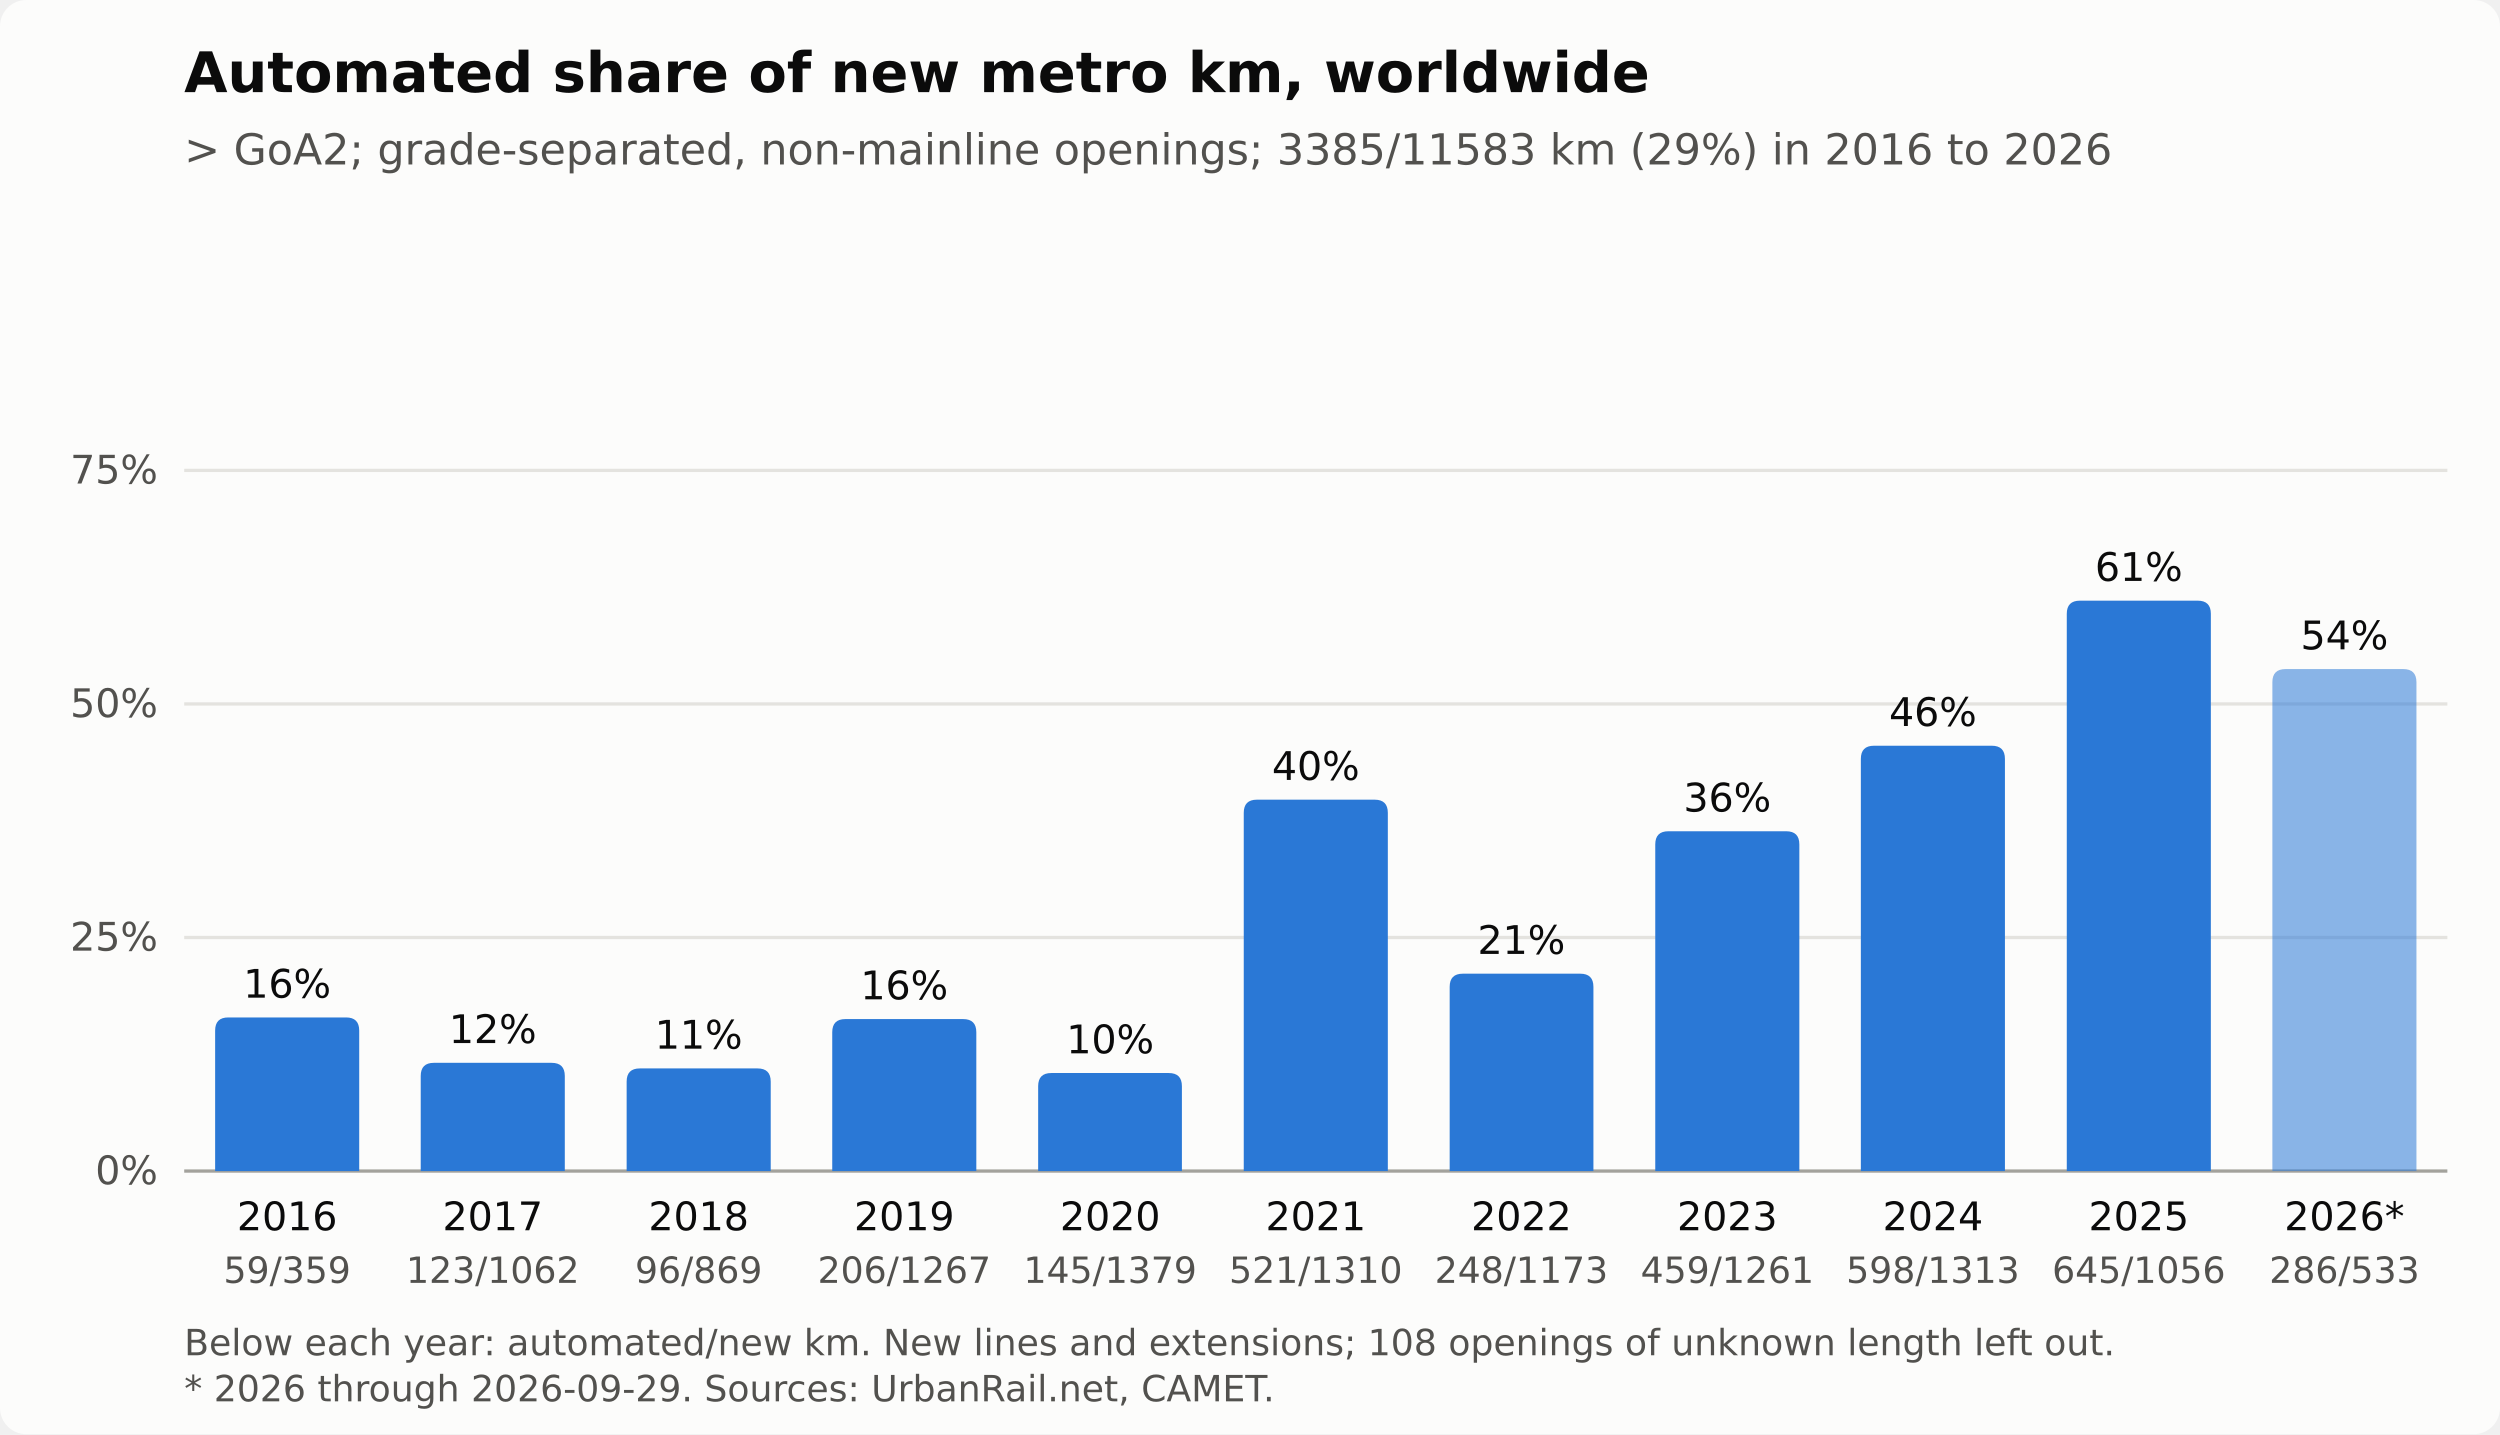
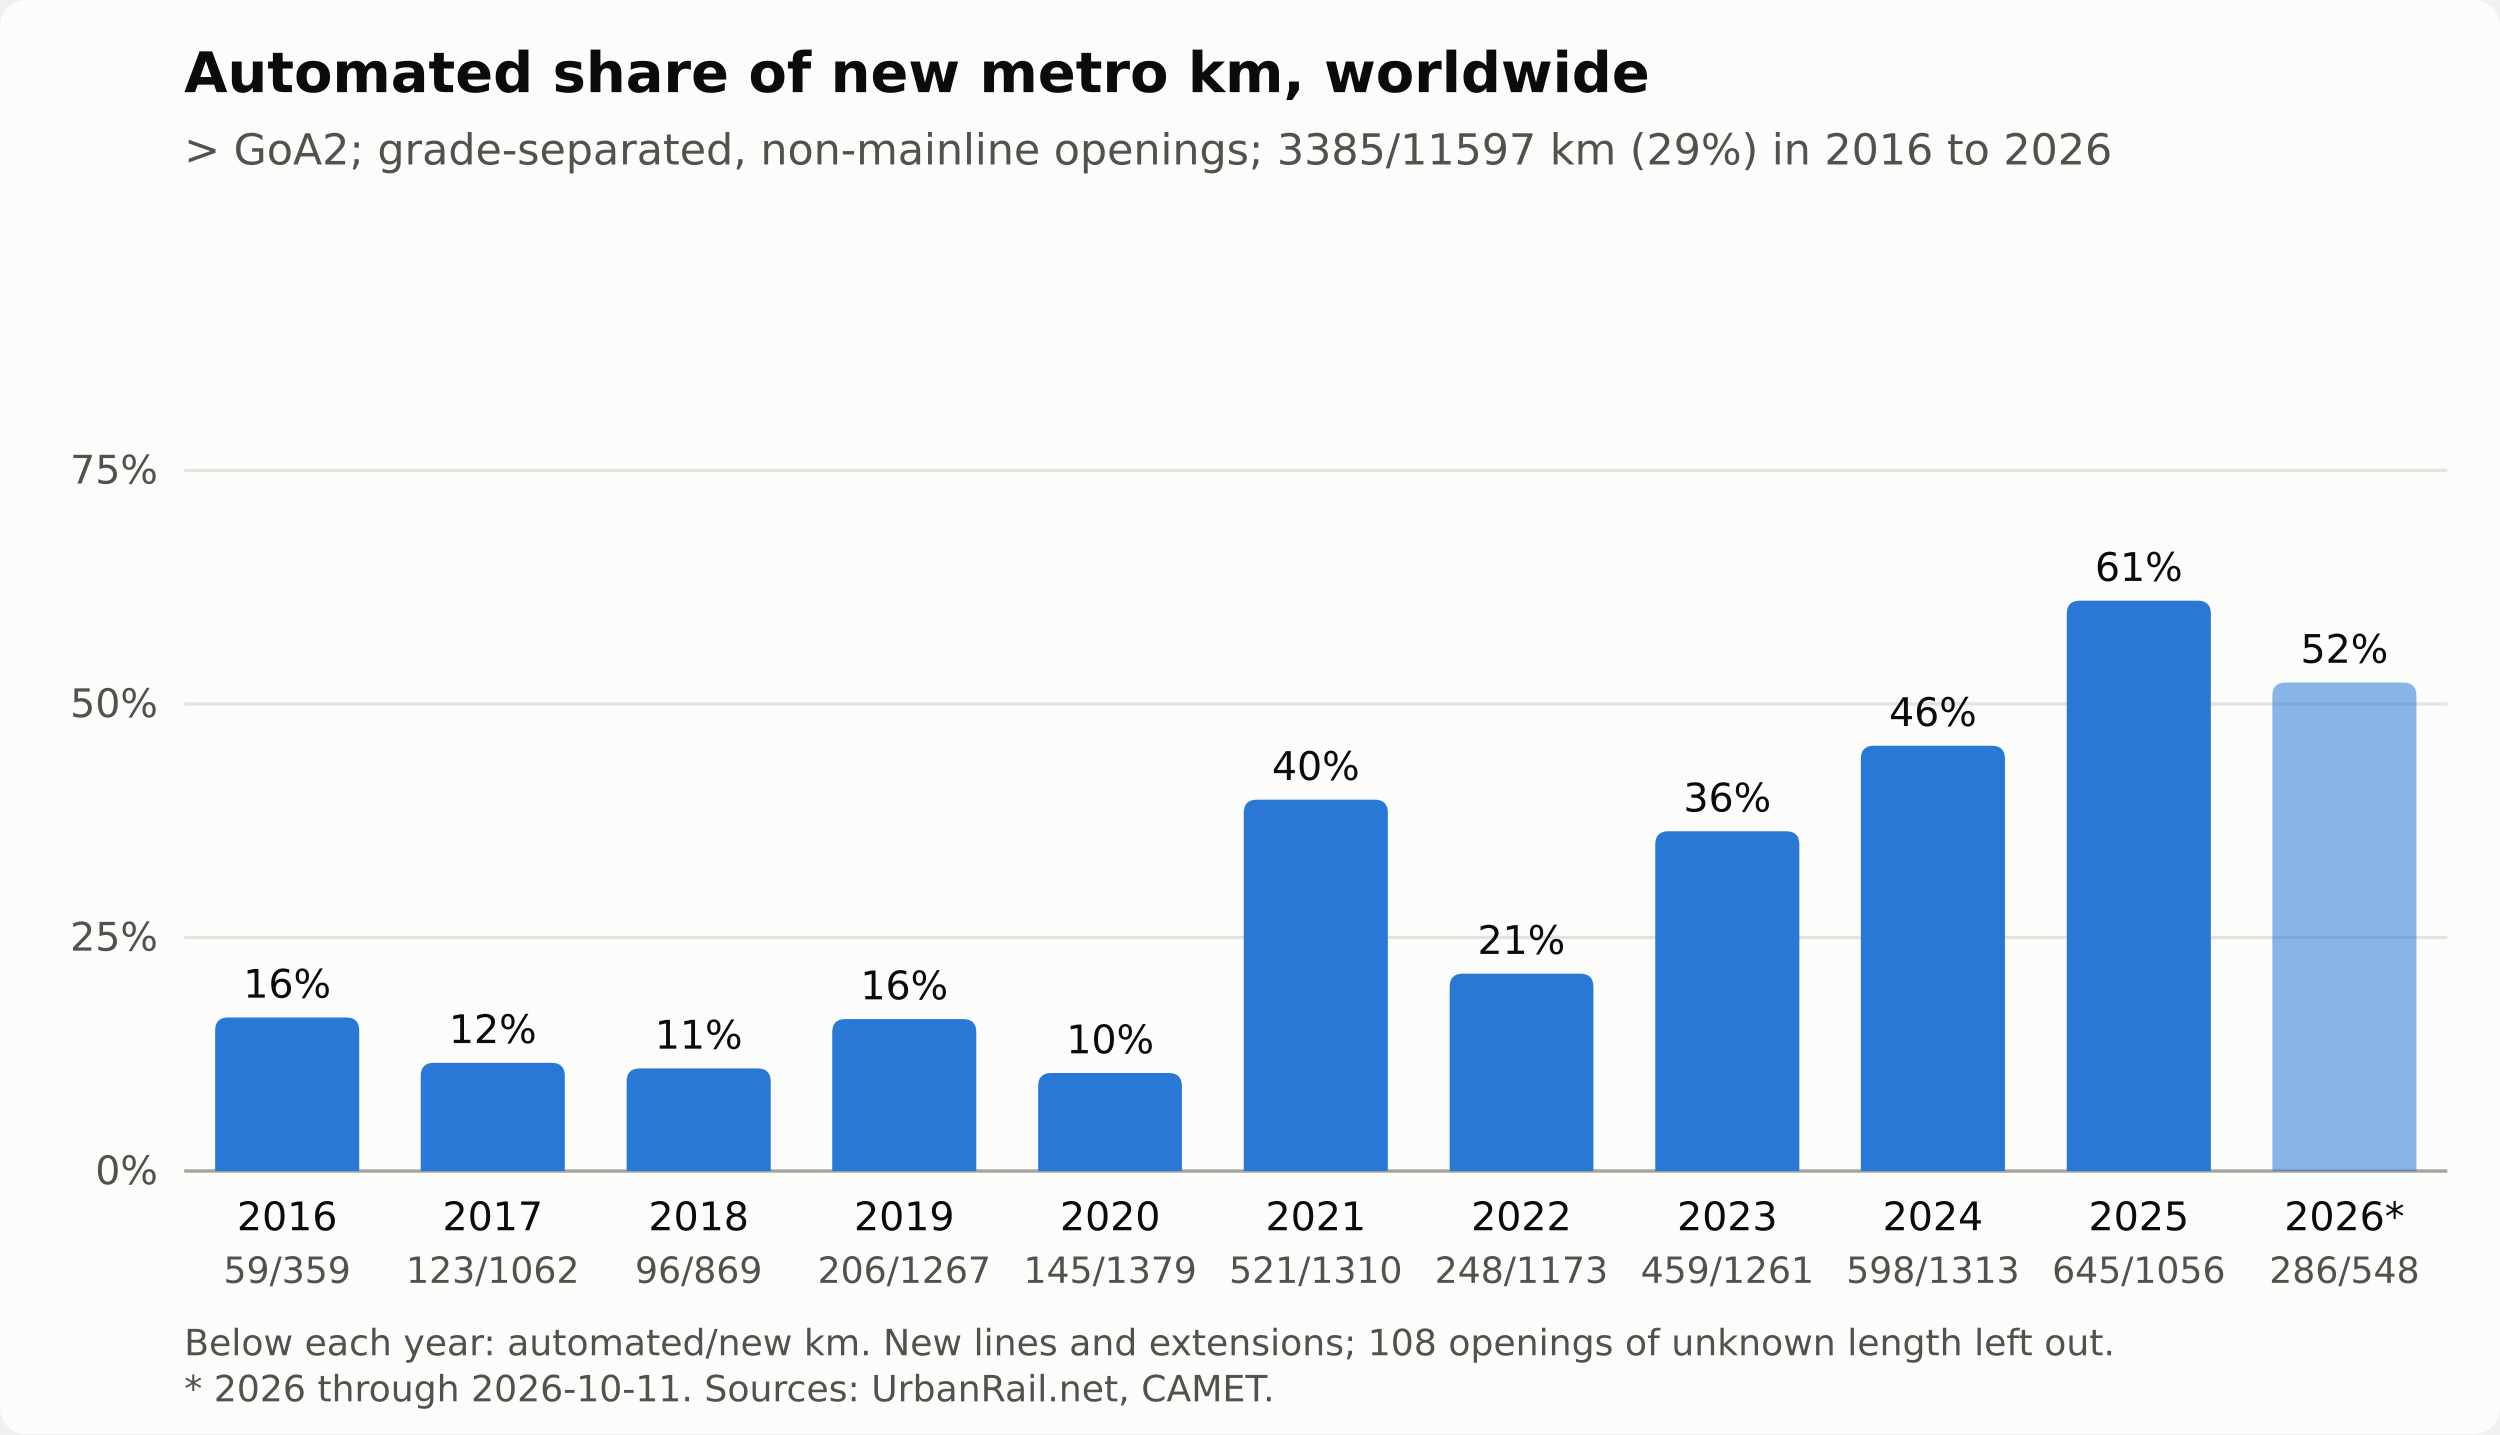
<svg xmlns="http://www.w3.org/2000/svg" viewBox="0 0 760 436" width="760" height="436" role="img" aria-labelledby="t d" font-family="system-ui, -apple-system, Segoe UI, DejaVu Sans, sans-serif">
  <style>
.bg{fill:#fcfcfb}.bar{fill:#2a78d6}.bar.partial{fill-opacity:.55}
.grid{stroke:#e4e3df;stroke-width:1}.axis{stroke:#a3a29c;stroke-width:1}
.t1{fill:#0b0b0b}.t2{fill:#52514e}
@media (prefers-color-scheme: dark){
.bg{fill:#1a1a19}.bar{fill:#3987e5}.grid{stroke:#2e2e2c}.axis{stroke:#5d5c57}
.t1{fill:#ffffff}.t2{fill:#c3c2b7}}
</style>
  <rect class="bg" width="760" height="436" rx="8" />
  <text class="t1" x="56" y="28" font-size="17" font-weight="600">Automated share of new metro km, worldwide</text>
-   <text class="t2" x="56" y="50" font-size="13">&gt; GoA2; grade-separated, non-mainline openings; 3385/11583 km (29%) in 2016 to 2026</text>
+   <text class="t2" x="56" y="50" font-size="13">&gt; GoA2; grade-separated, non-mainline openings; 3385/11597 km (29%) in 2016 to 2026</text>
  <line class="axis" x1="56" x2="744" y1="356.0" y2="356.0" />
  <text class="t2" x="48" y="360.0" font-size="12" text-anchor="end">0%</text>
  <line class="grid" x1="56" x2="744" y1="285.0" y2="285.0" />
  <text class="t2" x="48" y="289.0" font-size="12" text-anchor="end">25%</text>
  <line class="grid" x1="56" x2="744" y1="214.0" y2="214.0" />
  <text class="t2" x="48" y="218.0" font-size="12" text-anchor="end">50%</text>
  <line class="grid" x1="56" x2="744" y1="143.0" y2="143.0" />
  <text class="t2" x="48" y="147.0" font-size="12" text-anchor="end">75%</text>
  <g>
    <rect x="56.0" y="72" width="62.5" height="284" fill="transparent" />
    <path class="bar" d="M65.4,356.0 V313.3 Q65.4,309.3 69.4,309.3 H105.2 Q109.2,309.3 109.2,313.3 V356.0 Z" />
    <text class="t1" x="87.3" y="303.3" font-size="12" text-anchor="middle">16%</text>
  </g>
  <text class="t1" x="87.3" y="374.0" font-size="12" text-anchor="middle">2016</text>
  <text class="t2" x="87.3" y="390.0" font-size="11" text-anchor="middle">59/359</text>
  <g>
    <rect x="118.5" y="72" width="62.5" height="284" fill="transparent" />
    <path class="bar" d="M127.9,356.0 V327.1 Q127.9,323.1 131.9,323.1 H167.7 Q171.7,323.1 171.7,327.1 V356.0 Z" />
    <text class="t1" x="149.8" y="317.1" font-size="12" text-anchor="middle">12%</text>
  </g>
  <text class="t1" x="149.8" y="374.0" font-size="12" text-anchor="middle">2017</text>
  <text class="t2" x="149.8" y="390.0" font-size="11" text-anchor="middle">123/1062</text>
  <g>
    <rect x="181.1" y="72" width="62.5" height="284" fill="transparent" />
    <path class="bar" d="M190.5,356.0 V328.8 Q190.5,324.8 194.5,324.8 H230.3 Q234.3,324.8 234.3,328.8 V356.0 Z" />
    <text class="t1" x="212.4" y="318.8" font-size="12" text-anchor="middle">11%</text>
  </g>
  <text class="t1" x="212.4" y="374.0" font-size="12" text-anchor="middle">2018</text>
  <text class="t2" x="212.4" y="390.0" font-size="11" text-anchor="middle">96/869</text>
  <g>
    <rect x="243.6" y="72" width="62.5" height="284" fill="transparent" />
    <path class="bar" d="M253.0,356.0 V313.8 Q253.0,309.8 257.0,309.8 H292.8 Q296.8,309.8 296.8,313.8 V356.0 Z" />
    <text class="t1" x="274.9" y="303.8" font-size="12" text-anchor="middle">16%</text>
  </g>
  <text class="t1" x="274.9" y="374.0" font-size="12" text-anchor="middle">2019</text>
  <text class="t2" x="274.9" y="390.0" font-size="11" text-anchor="middle">206/1267</text>
  <g>
    <rect x="306.2" y="72" width="62.5" height="284" fill="transparent" />
    <path class="bar" d="M315.6,356.0 V330.2 Q315.6,326.2 319.6,326.2 H355.3 Q359.3,326.2 359.3,330.2 V356.0 Z" />
    <text class="t1" x="337.5" y="320.2" font-size="12" text-anchor="middle">10%</text>
  </g>
  <text class="t1" x="337.5" y="374.0" font-size="12" text-anchor="middle">2020</text>
  <text class="t2" x="337.5" y="390.0" font-size="11" text-anchor="middle">145/1379</text>
  <g>
    <rect x="368.7" y="72" width="62.5" height="284" fill="transparent" />
    <path class="bar" d="M378.1,356.0 V247.1 Q378.1,243.1 382.1,243.1 H417.9 Q421.9,243.1 421.9,247.1 V356.0 Z" />
    <text class="t1" x="400.0" y="237.1" font-size="12" text-anchor="middle">40%</text>
  </g>
  <text class="t1" x="400.0" y="374.0" font-size="12" text-anchor="middle">2021</text>
  <text class="t2" x="400.0" y="390.0" font-size="11" text-anchor="middle">521/1310</text>
  <g>
    <rect x="431.3" y="72" width="62.5" height="284" fill="transparent" />
    <path class="bar" d="M440.7,356.0 V300.0 Q440.7,296.0 444.7,296.0 H480.4 Q484.4,296.0 484.4,300.0 V356.0 Z" />
    <text class="t1" x="462.5" y="290.0" font-size="12" text-anchor="middle">21%</text>
  </g>
  <text class="t1" x="462.5" y="374.0" font-size="12" text-anchor="middle">2022</text>
  <text class="t2" x="462.5" y="390.0" font-size="11" text-anchor="middle">248/1173</text>
  <g>
    <rect x="493.8" y="72" width="62.5" height="284" fill="transparent" />
    <path class="bar" d="M503.2,356.0 V256.7 Q503.2,252.7 507.2,252.7 H543.0 Q547.0,252.7 547.0,256.7 V356.0 Z" />
    <text class="t1" x="525.1" y="246.7" font-size="12" text-anchor="middle">36%</text>
  </g>
  <text class="t1" x="525.1" y="374.0" font-size="12" text-anchor="middle">2023</text>
  <text class="t2" x="525.1" y="390.0" font-size="11" text-anchor="middle">459/1261</text>
  <g>
    <rect x="556.4" y="72" width="62.5" height="284" fill="transparent" />
    <path class="bar" d="M565.7,356.0 V230.7 Q565.7,226.7 569.7,226.7 H605.5 Q609.5,226.7 609.5,230.7 V356.0 Z" />
    <text class="t1" x="587.6" y="220.7" font-size="12" text-anchor="middle">46%</text>
  </g>
  <text class="t1" x="587.6" y="374.0" font-size="12" text-anchor="middle">2024</text>
  <text class="t2" x="587.6" y="390.0" font-size="11" text-anchor="middle">598/1313</text>
  <g>
    <rect x="618.9" y="72" width="62.5" height="284" fill="transparent" />
    <path class="bar" d="M628.3,356.0 V186.6 Q628.3,182.6 632.3,182.6 H668.1 Q672.1,182.6 672.1,186.6 V356.0 Z" />
    <text class="t1" x="650.2" y="176.6" font-size="12" text-anchor="middle">61%</text>
  </g>
  <text class="t1" x="650.2" y="374.0" font-size="12" text-anchor="middle">2025</text>
  <text class="t2" x="650.2" y="390.0" font-size="11" text-anchor="middle">645/1056</text>
  <g>
    <rect x="681.5" y="72" width="62.5" height="284" fill="transparent" />
-     <path class="bar partial" d="M690.8,356.0 V207.4 Q690.8,203.4 694.8,203.4 H730.6 Q734.6,203.4 734.6,207.4 V356.0 Z" />
-     <text class="t1" x="712.7" y="197.4" font-size="12" text-anchor="middle">54%</text>
+     <path class="bar partial" d="M690.8,356.0 V211.5 Q690.8,207.5 694.8,207.5 H730.6 Q734.6,207.5 734.6,211.5 V356.0 Z" />
+     <text class="t1" x="712.7" y="201.5" font-size="12" text-anchor="middle">52%</text>
  </g>
  <text class="t1" x="712.7" y="374.0" font-size="12" text-anchor="middle">2026*</text>
-   <text class="t2" x="712.7" y="390.0" font-size="11" text-anchor="middle">286/533</text>
+   <text class="t2" x="712.7" y="390.0" font-size="11" text-anchor="middle">286/548</text>
  <text class="t2" x="56" y="412" font-size="11">Below each year: automated/new km. New lines and extensions; 108 openings of unknown length left out.</text>
-   <text class="t2" x="56" y="426" font-size="11">* 2026 through 2026-09-29. Sources: UrbanRail.net, CAMET.</text>
+   <text class="t2" x="56" y="426" font-size="11">* 2026 through 2026-10-11. Sources: UrbanRail.net, CAMET.</text>
</svg>
